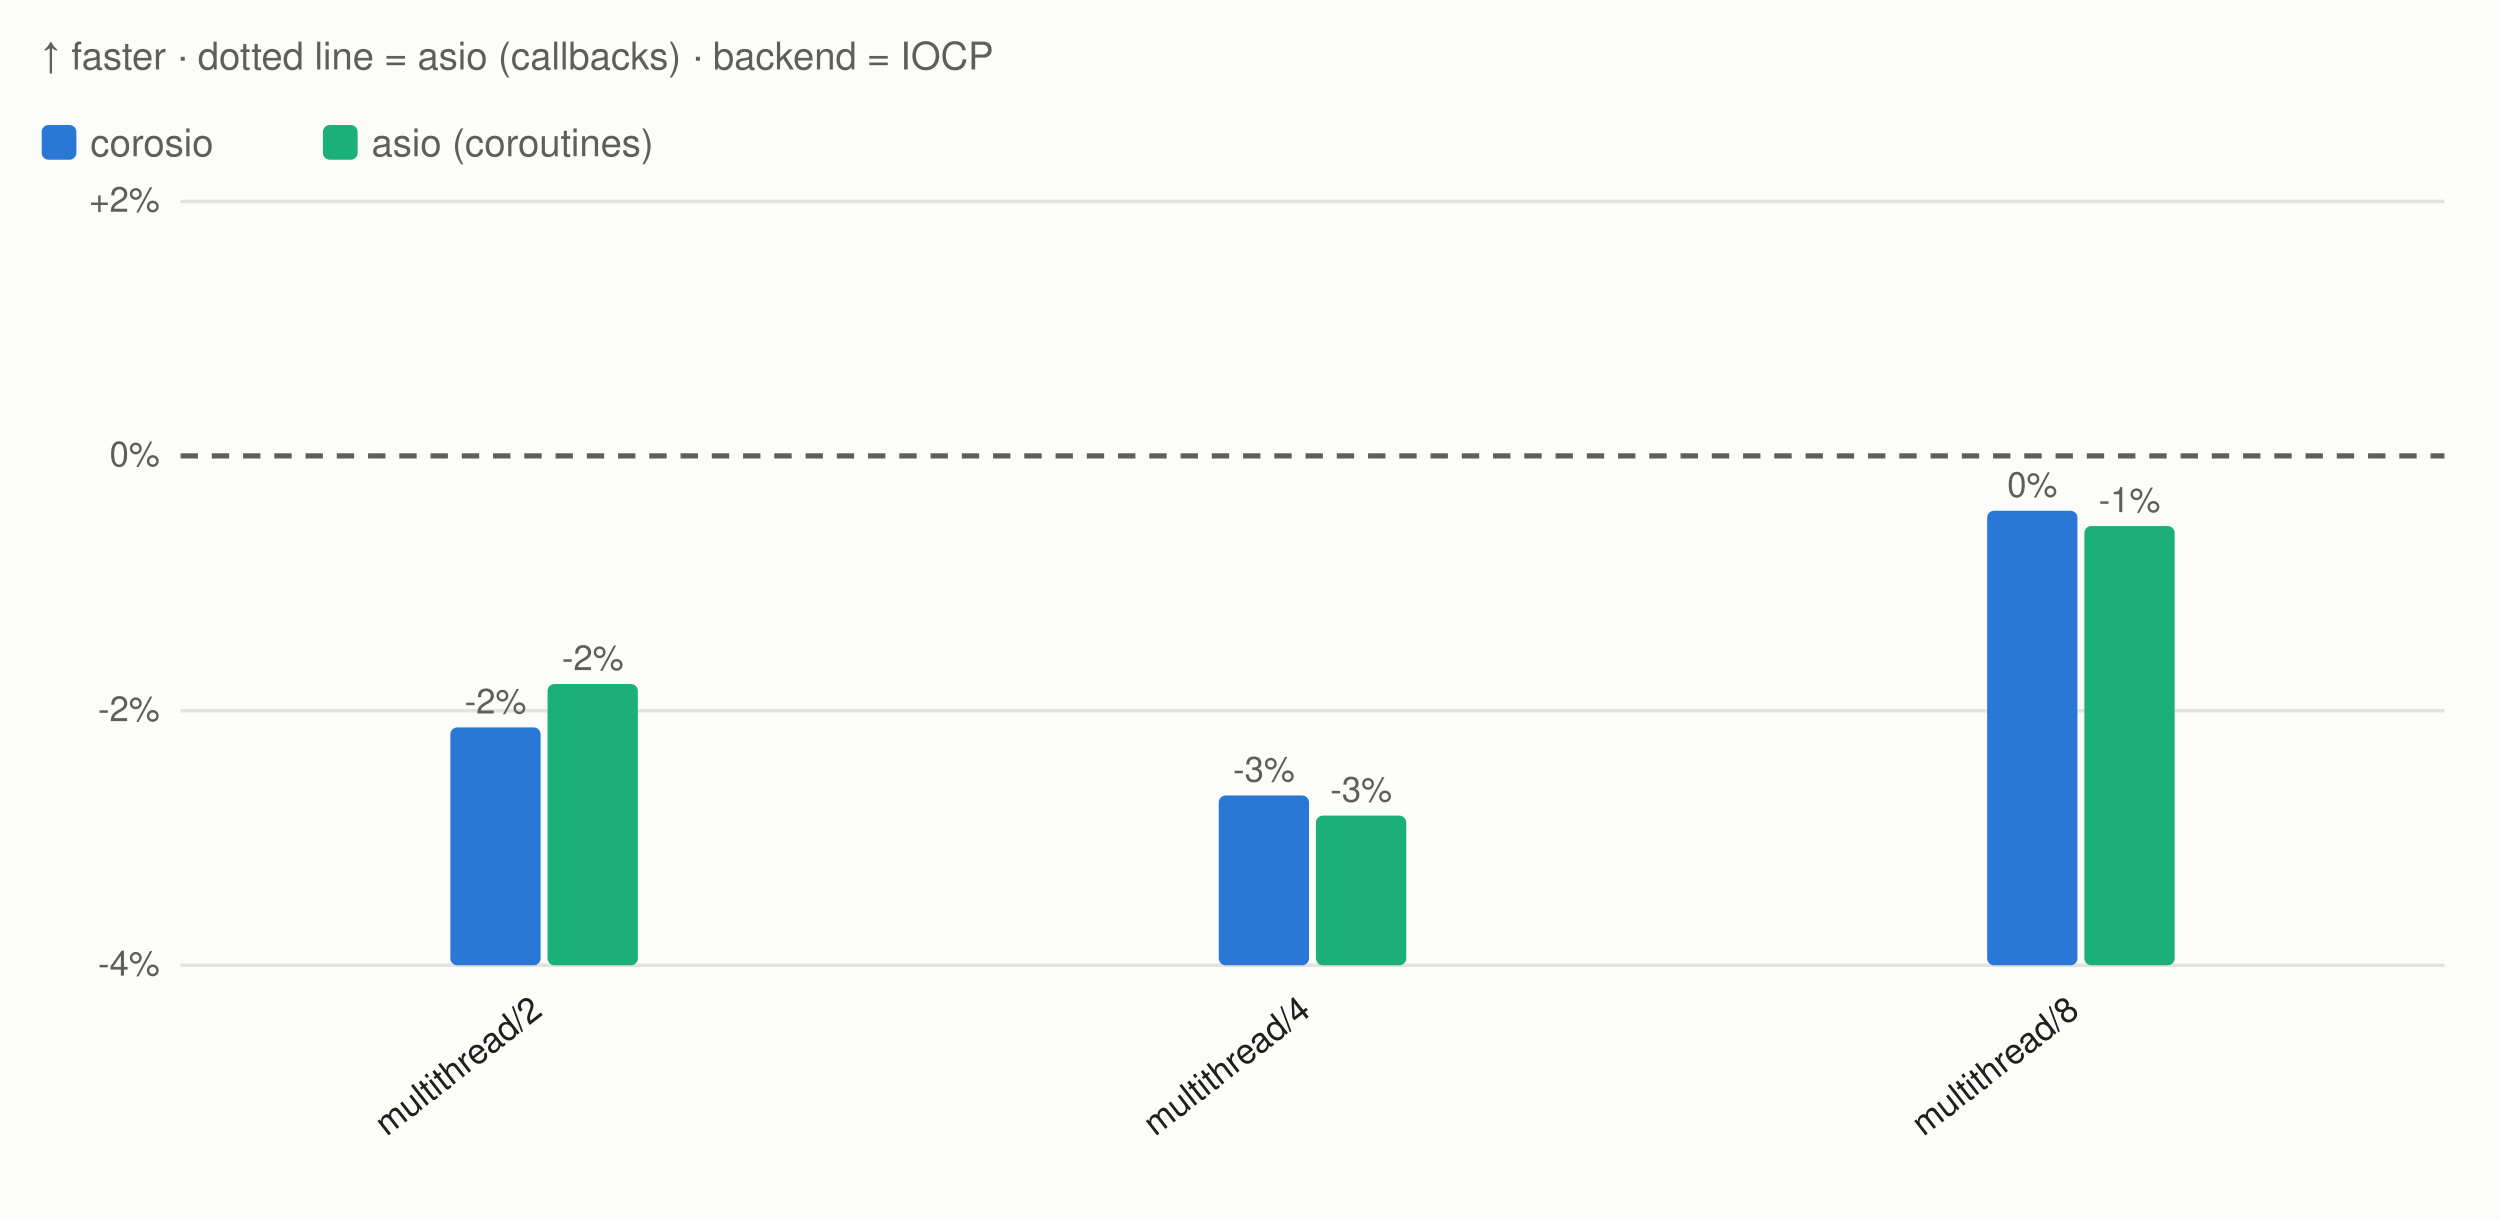
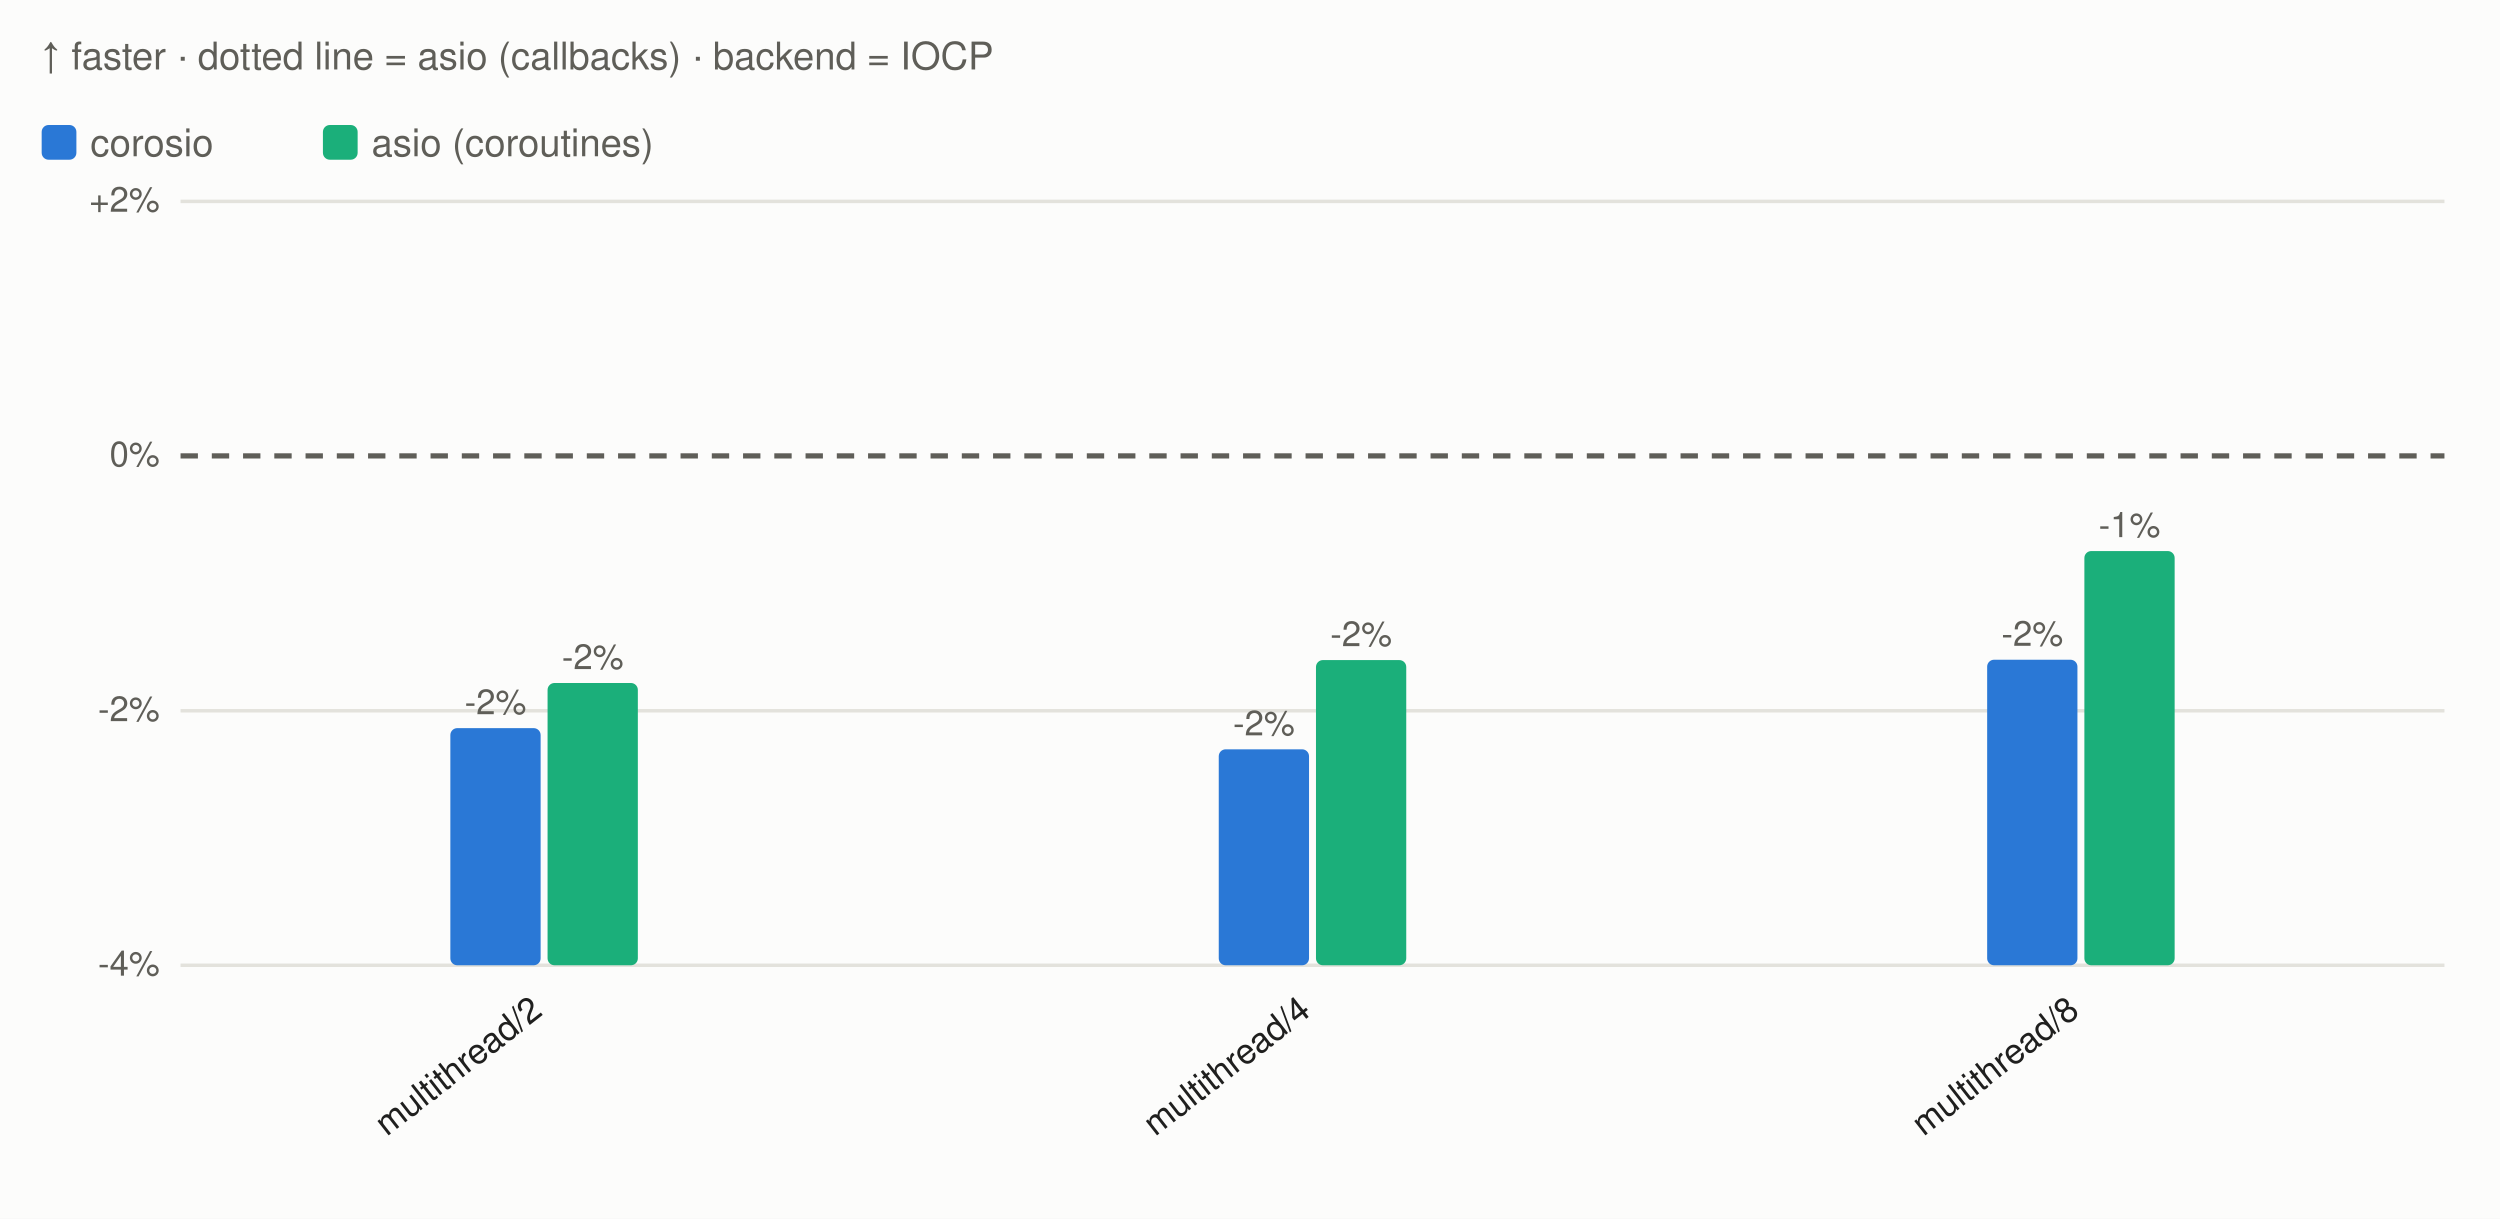
<svg xmlns="http://www.w3.org/2000/svg" class="bch-chart" width="720" height="351" viewBox="0 0 720 351">
  <style>.bch-chart{width:100%;height:auto;overflow:visible}.imageblock.bch-block{align-items:stretch}.imageblock.bch-block .content{width:100%}.bch-seg-label{fill:#ffffff;font-weight:700}html.dark .bch-exact&gt;summary.title,html.dark .bch-exact summary.title{color:var(--text-main-text-primary,#ffffff)}.boostlook .doc .openblock.bch-card{border:1px solid var(--border-border-secondary,#e3e2dc);border-radius:10px;padding:14px 14px 4px;margin-top:1.4rem;margin-bottom:1.4rem}.boostlook .doc .bch-card .imageblock.bch-block{margin-top:0;margin-bottom:0.25rem}.boostlook .doc .bch-card details.bch-exact{margin-top:0;margin-bottom:0.5rem;margin-left:0}.boostlook .doc .bch-card details.bch-exact&gt;summary{margin-left:2rem}.boostlook .doc .bch-card table.stretch,.boostlook #content .bch-card table.stretch{width:100%;margin-left:0;font-size:0.88em}.boostlook .doc .bch-card table.stretch td,.boostlook .doc .bch-card table.stretch th{padding:0.3rem 0.55rem}@media (prefers-color-scheme: dark) {.bch-surface{fill:#1a1a19}.bch-ink{fill:#ffffff}.bch-ink2{fill:#c3c2b7}.bch-grid{stroke:#3a3a38}.bch-zero{stroke:#c3c2b7}.bch-s-native{fill:#3987e5}.bch-s-uring{fill:#d95926}.bch-s-cb{fill:#199e70}.bch-div-pos{fill:#3987e5}.bch-div-neg{fill:#e66767}.bch-div-mid{fill:#383835}}html:not(.dark) .bch-surface{fill:transparent}html:not(.dark) .bch-ink{fill:#1f1f1e}html:not(.dark) .bch-ink2{fill:#5f5e58}html:not(.dark) .bch-grid{stroke:#e3e2dc}html:not(.dark) .bch-zero{stroke:#5f5e58}html:not(.dark) .bch-s-native{fill:#2a78d6}html:not(.dark) .bch-s-uring{fill:#eb6834}html:not(.dark) .bch-s-cb{fill:#1baf7a}html:not(.dark) .bch-div-pos{fill:#2a78d6}html:not(.dark) .bch-div-neg{fill:#e34948}html:not(.dark) .bch-div-mid{fill:#f0efec}html.dark .bch-surface{fill:transparent}html.dark .bch-ink{fill:#ffffff}html.dark .bch-ink2{fill:#c3c2b7}html.dark .bch-grid{stroke:#3a3a38}html.dark .bch-zero{stroke:#c3c2b7}html.dark .bch-s-native{fill:#3987e5}html.dark .bch-s-uring{fill:#d95926}html.dark .bch-s-cb{fill:#199e70}html.dark .bch-div-pos{fill:#3987e5}html.dark .bch-div-neg{fill:#e66767}html.dark .bch-div-mid{fill:#383835}</style>
  <rect width="720" height="351" class="bch-surface" fill="#fcfcfb" />
  <text x="12" y="20" font-family="-apple-system,Segoe UI,Helvetica,Arial,sans-serif" font-size="11" class="bch-ink2" fill="#5f5e58">↑ faster · dotted line = asio (callbacks) · backend = IOCP</text>
  <rect x="12" y="36" width="10" height="10" rx="2" class="bch-s-native" fill="#2a78d6" />
  <text x="26" y="45" font-family="-apple-system,Segoe UI,Helvetica,Arial,sans-serif" font-size="11" class="bch-ink2" fill="#5f5e58">corosio</text>
  <rect x="93" y="36" width="10" height="10" rx="2" class="bch-s-cb" fill="#1baf7a" />
  <text x="107" y="45" font-family="-apple-system,Segoe UI,Helvetica,Arial,sans-serif" font-size="11" class="bch-ink2" fill="#5f5e58">asio (coroutines)</text>
  <line x1="52" y1="278.0" x2="704" y2="278.0" class="bch-grid" stroke="#e3e2dc" stroke-width="1" />
  <text x="46" y="281.0" font-family="-apple-system,Segoe UI,Helvetica,Arial,sans-serif" font-size="10" class="bch-ink2" fill="#5f5e58" text-anchor="end">-4%</text>
  <line x1="52" y1="204.7" x2="704" y2="204.7" class="bch-grid" stroke="#e3e2dc" stroke-width="1" />
  <text x="46" y="207.7" font-family="-apple-system,Segoe UI,Helvetica,Arial,sans-serif" font-size="10" class="bch-ink2" fill="#5f5e58" text-anchor="end">-2%</text>
  <line x1="52" y1="58.0" x2="704" y2="58.0" class="bch-grid" stroke="#e3e2dc" stroke-width="1" />
  <text x="46" y="61.0" font-family="-apple-system,Segoe UI,Helvetica,Arial,sans-serif" font-size="10" class="bch-ink2" fill="#5f5e58" text-anchor="end">+2%</text>
  <text x="46" y="134.3" font-family="-apple-system,Segoe UI,Helvetica,Arial,sans-serif" font-size="10" class="bch-ink2" fill="#5f5e58" text-anchor="end">0%</text>
-   <rect x="129.7" y="209.5" width="26.0" height="68.5" rx="2" class="bch-s-native" fill="#2a78d6" />
-   <text x="142.7" y="205.5" font-family="-apple-system,Segoe UI,Helvetica,Arial,sans-serif" font-size="10" class="bch-ink2" fill="#5f5e58" text-anchor="middle">-2%</text>
-   <rect x="157.7" y="197.0" width="26.0" height="81.0" rx="2" class="bch-s-cb" fill="#1baf7a" />
-   <text x="170.7" y="193.0" font-family="-apple-system,Segoe UI,Helvetica,Arial,sans-serif" font-size="10" class="bch-ink2" fill="#5f5e58" text-anchor="middle">-2%</text>
+   <rect x="129.7" y="209.7" width="26.0" height="68.3" rx="2" class="bch-s-native" fill="#2a78d6" />
+   <text x="142.7" y="205.7" font-family="-apple-system,Segoe UI,Helvetica,Arial,sans-serif" font-size="10" class="bch-ink2" fill="#5f5e58" text-anchor="middle">-2%</text>
+   <rect x="157.7" y="196.7" width="26.0" height="81.3" rx="2" class="bch-s-cb" fill="#1baf7a" />
+   <text x="170.7" y="192.7" font-family="-apple-system,Segoe UI,Helvetica,Arial,sans-serif" font-size="10" class="bch-ink2" fill="#5f5e58" text-anchor="middle">-2%</text>
  <text x="156.7" y="292.0" font-family="-apple-system,Segoe UI,Helvetica,Arial,sans-serif" font-size="10" class="bch-ink" fill="#1f1f1e" text-anchor="end" transform="rotate(-38 156.7 292.0)">multithread/2</text>
-   <rect x="351.0" y="229.1" width="26.0" height="48.9" rx="2" class="bch-s-native" fill="#2a78d6" />
-   <text x="364.0" y="225.1" font-family="-apple-system,Segoe UI,Helvetica,Arial,sans-serif" font-size="10" class="bch-ink2" fill="#5f5e58" text-anchor="middle">-3%</text>
-   <rect x="379.0" y="234.9" width="26.0" height="43.1" rx="2" class="bch-s-cb" fill="#1baf7a" />
-   <text x="392.0" y="230.9" font-family="-apple-system,Segoe UI,Helvetica,Arial,sans-serif" font-size="10" class="bch-ink2" fill="#5f5e58" text-anchor="middle">-3%</text>
+   <rect x="351.0" y="215.8" width="26.0" height="62.2" rx="2" class="bch-s-native" fill="#2a78d6" />
+   <text x="364.0" y="211.8" font-family="-apple-system,Segoe UI,Helvetica,Arial,sans-serif" font-size="10" class="bch-ink2" fill="#5f5e58" text-anchor="middle">-2%</text>
+   <rect x="379.0" y="190.1" width="26.0" height="87.9" rx="2" class="bch-s-cb" fill="#1baf7a" />
+   <text x="392.0" y="186.1" font-family="-apple-system,Segoe UI,Helvetica,Arial,sans-serif" font-size="10" class="bch-ink2" fill="#5f5e58" text-anchor="middle">-2%</text>
  <text x="378.0" y="292.0" font-family="-apple-system,Segoe UI,Helvetica,Arial,sans-serif" font-size="10" class="bch-ink" fill="#1f1f1e" text-anchor="end" transform="rotate(-38 378.0 292.0)">multithread/4</text>
-   <rect x="572.3" y="147.1" width="26.0" height="130.9" rx="2" class="bch-s-native" fill="#2a78d6" />
-   <text x="585.3" y="143.1" font-family="-apple-system,Segoe UI,Helvetica,Arial,sans-serif" font-size="10" class="bch-ink2" fill="#5f5e58" text-anchor="middle">0%</text>
-   <rect x="600.3" y="151.5" width="26.0" height="126.5" rx="2" class="bch-s-cb" fill="#1baf7a" />
-   <text x="613.3" y="147.5" font-family="-apple-system,Segoe UI,Helvetica,Arial,sans-serif" font-size="10" class="bch-ink2" fill="#5f5e58" text-anchor="middle">-1%</text>
+   <rect x="572.3" y="190.0" width="26.0" height="88.0" rx="2" class="bch-s-native" fill="#2a78d6" />
+   <text x="585.3" y="186.0" font-family="-apple-system,Segoe UI,Helvetica,Arial,sans-serif" font-size="10" class="bch-ink2" fill="#5f5e58" text-anchor="middle">-2%</text>
+   <rect x="600.3" y="158.7" width="26.0" height="119.3" rx="2" class="bch-s-cb" fill="#1baf7a" />
+   <text x="613.3" y="154.7" font-family="-apple-system,Segoe UI,Helvetica,Arial,sans-serif" font-size="10" class="bch-ink2" fill="#5f5e58" text-anchor="middle">-1%</text>
  <text x="599.3" y="292.0" font-family="-apple-system,Segoe UI,Helvetica,Arial,sans-serif" font-size="10" class="bch-ink" fill="#1f1f1e" text-anchor="end" transform="rotate(-38 599.3 292.0)">multithread/8</text>
  <line x1="52" y1="131.3" x2="704" y2="131.3" class="bch-zero" stroke="#5f5e58" stroke-width="1.5" stroke-dasharray="5 4" />
</svg>
